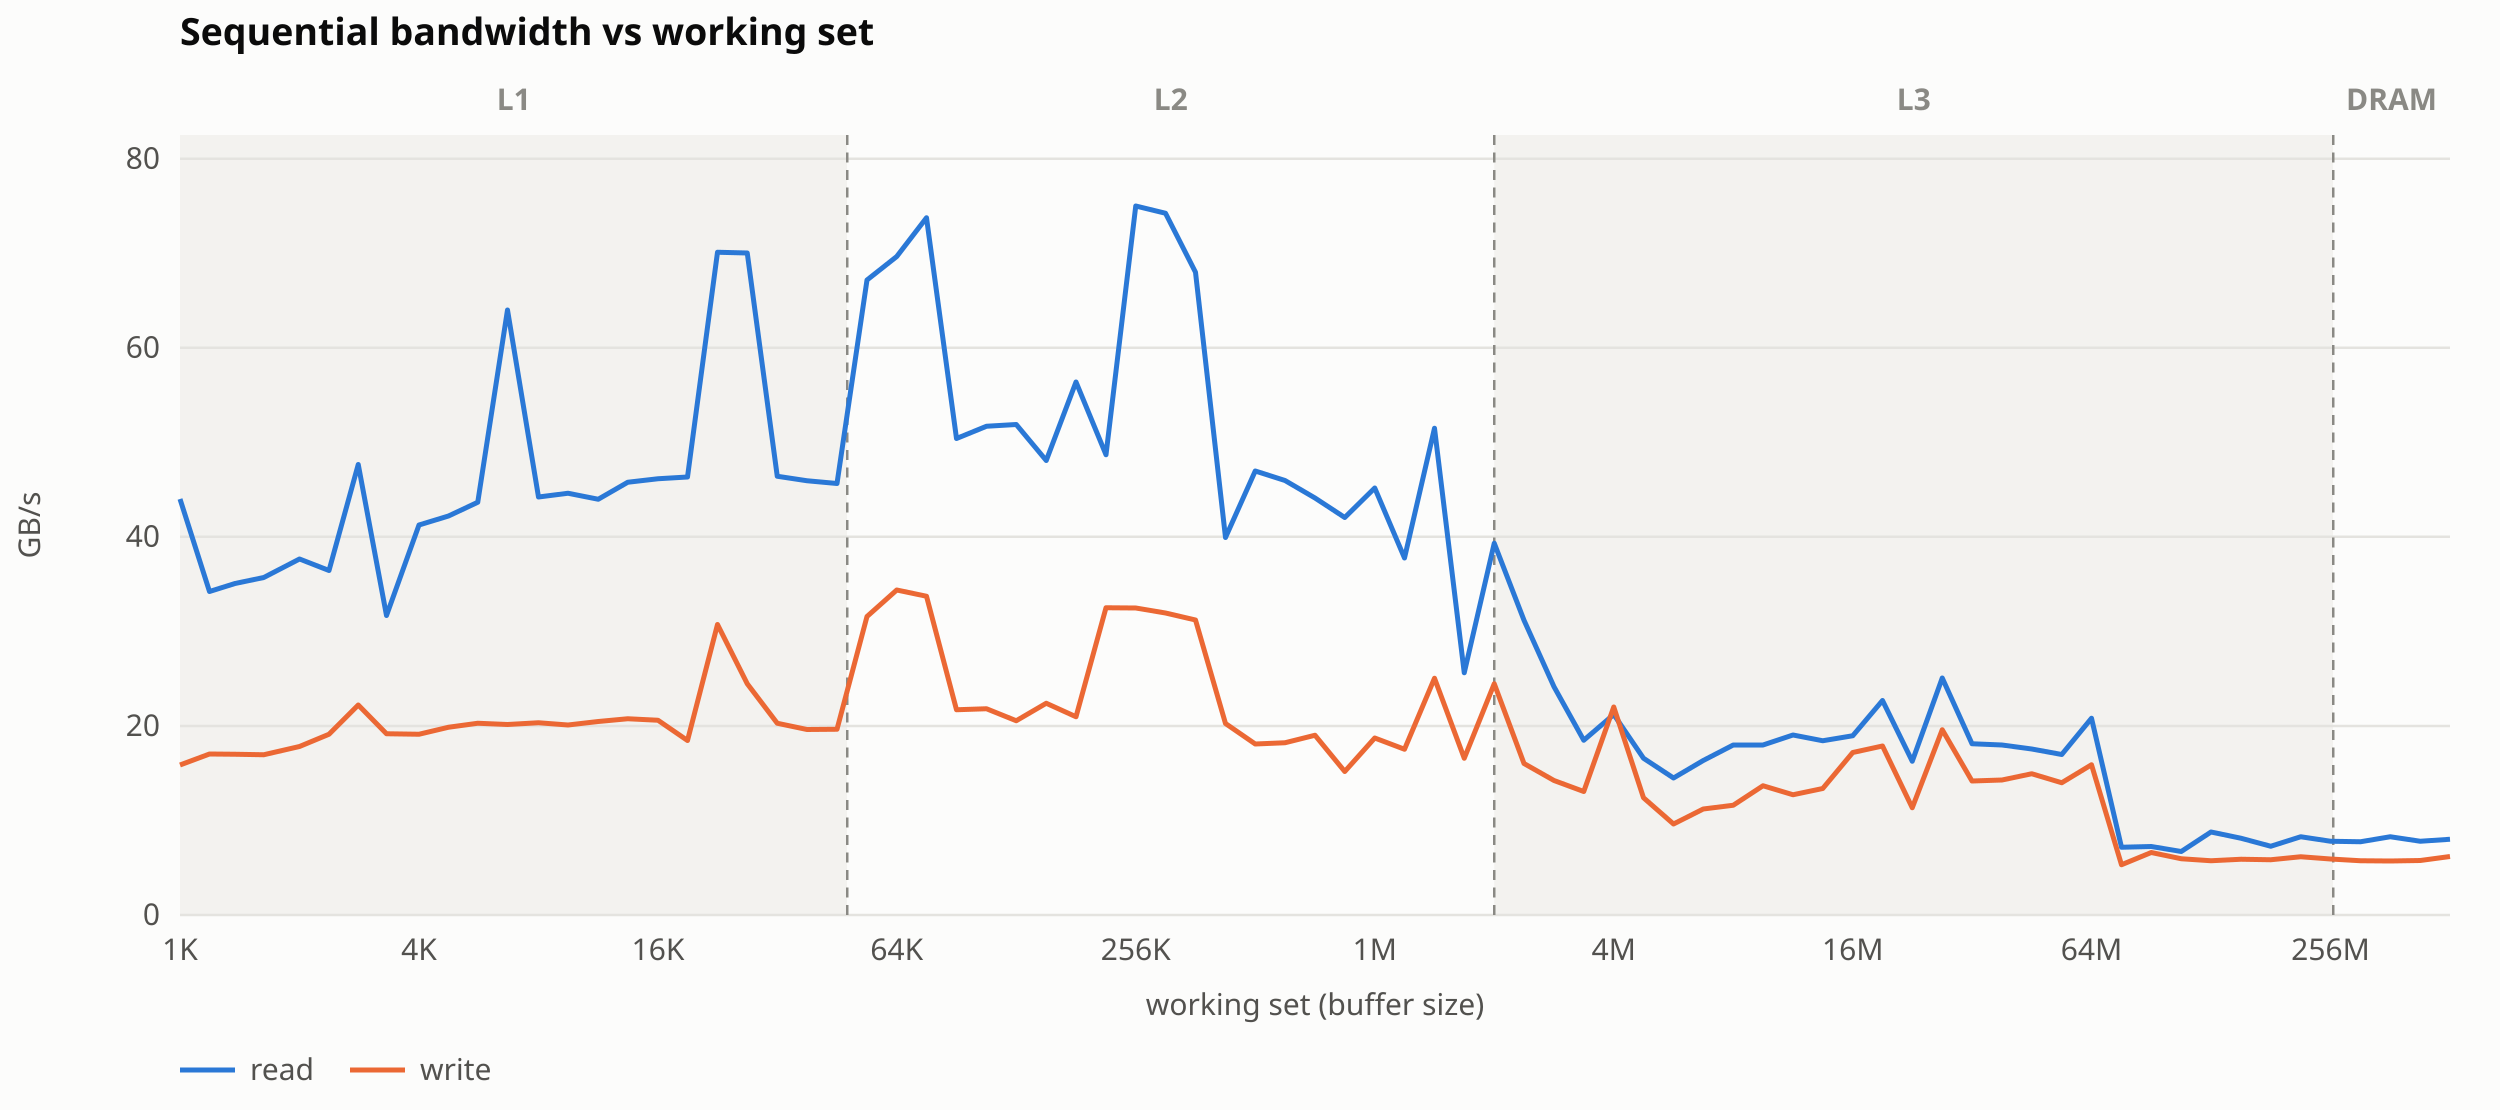
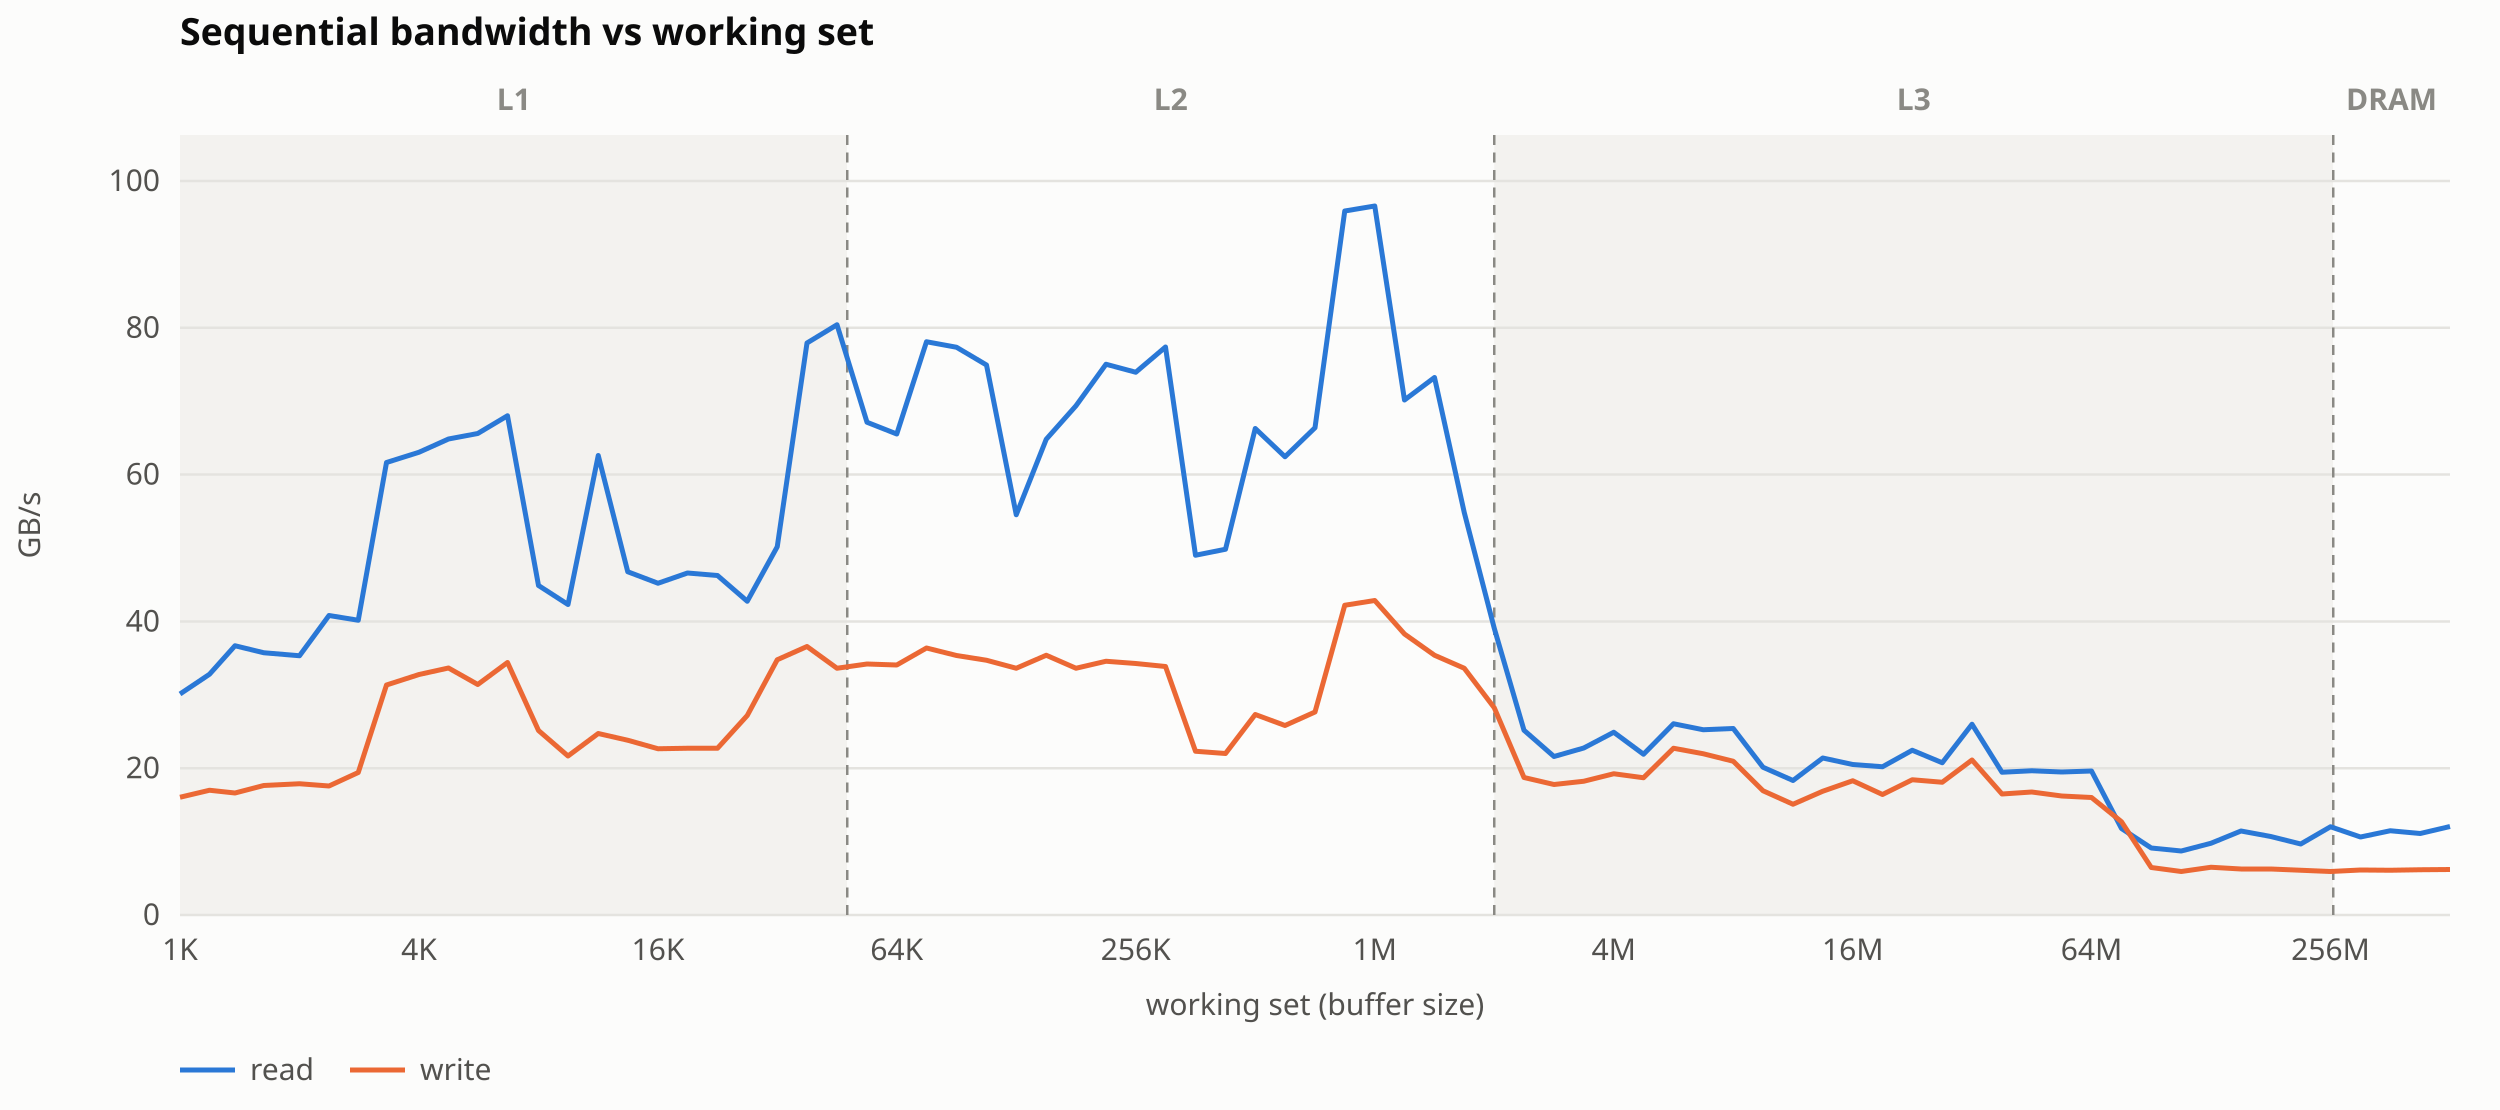
<svg xmlns="http://www.w3.org/2000/svg" viewBox="0 0 1000 444" role="img" aria-label="Sequential bandwidth vs working set">
  <style>
  .bg{fill:#fcfcfb} .ax{fill:#52514e;font:12px system-ui,sans-serif} .title{fill:#0b0b0b;font:600 15px system-ui,sans-serif}
  .grid{stroke:#e4e3df} .zone-a{fill:#f3f2ef} .zone-b{fill:#fcfcfb} .marker{stroke:#8a8984}
  .zlabel{fill:#8a8984;font:600 12px system-ui,sans-serif} .hit{fill:transparent}
  .s1{stroke:#2a78d6} .s2{stroke:#eb6834} .s3{stroke:#1baf7a} .s4{stroke:#6250d6} .s5{stroke:#e87ba4}
  .f1{fill:#2a78d6} .f2{fill:#eb6834} .f3{fill:#1baf7a} .f4{fill:#6250d6} .f5{fill:#e87ba4}
</style>
  <rect class="bg" width="1000" height="444" />
  <text class="title" x="72" y="18">Sequential bandwidth vs working set</text>
  <g transform="translate(0,24)">
    <rect class="zone-a" x="72.0" y="30" width="266.9" height="312" />
    <text class="zlabel" x="205.5" y="20" text-anchor="middle">L1</text>
    <rect class="zone-b" x="338.9" y="30" width="258.8" height="312" />
    <text class="zlabel" x="468.3" y="20" text-anchor="middle">L2</text>
    <rect class="zone-a" x="597.7" y="30" width="335.6" height="312" />
    <text class="zlabel" x="765.5" y="20" text-anchor="middle">L3</text>
    <rect class="zone-b" x="933.3" y="30" width="46.7" height="312" />
    <text class="zlabel" x="956.6" y="20" text-anchor="middle">DRAM</text>
    <line class="grid" x1="72" x2="980" y1="342.0" y2="342.0" />
    <text class="ax" x="64" y="346.0" text-anchor="end">0</text>
-     <line class="grid" x1="72" x2="980" y1="266.4" y2="266.4" />
-     <text class="ax" x="64" y="270.4" text-anchor="end">20</text>
-     <line class="grid" x1="72" x2="980" y1="190.7" y2="190.7" />
-     <text class="ax" x="64" y="194.7" text-anchor="end">40</text>
-     <line class="grid" x1="72" x2="980" y1="115.1" y2="115.1" />
-     <text class="ax" x="64" y="119.1" text-anchor="end">60</text>
-     <line class="grid" x1="72" x2="980" y1="39.5" y2="39.5" />
-     <text class="ax" x="64" y="43.5" text-anchor="end">80</text>
+     <line class="grid" x1="72" x2="980" y1="283.3" y2="283.3" />
+     <text class="ax" x="64" y="287.3" text-anchor="end">20</text>
+     <line class="grid" x1="72" x2="980" y1="224.6" y2="224.6" />
+     <text class="ax" x="64" y="228.6" text-anchor="end">40</text>
+     <line class="grid" x1="72" x2="980" y1="165.8" y2="165.8" />
+     <text class="ax" x="64" y="169.8" text-anchor="end">60</text>
+     <line class="grid" x1="72" x2="980" y1="107.1" y2="107.1" />
+     <text class="ax" x="64" y="111.1" text-anchor="end">80</text>
+     <line class="grid" x1="72" x2="980" y1="48.4" y2="48.4" />
+     <text class="ax" x="64" y="52.4" text-anchor="end">100</text>
    <text class="ax" x="72.0" y="360" text-anchor="middle">1K</text>
    <text class="ax" x="167.6" y="360" text-anchor="middle">4K</text>
    <text class="ax" x="263.2" y="360" text-anchor="middle">16K</text>
    <text class="ax" x="358.7" y="360" text-anchor="middle">64K</text>
    <text class="ax" x="454.3" y="360" text-anchor="middle">256K</text>
    <text class="ax" x="549.9" y="360" text-anchor="middle">1M</text>
    <text class="ax" x="645.5" y="360" text-anchor="middle">4M</text>
    <text class="ax" x="741.1" y="360" text-anchor="middle">16M</text>
    <text class="ax" x="836.6" y="360" text-anchor="middle">64M</text>
    <text class="ax" x="932.2" y="360" text-anchor="middle">256M</text>
    <line class="marker" x1="338.9" x2="338.9" y1="30" y2="342" stroke-dasharray="4 3" />
    <line class="marker" x1="597.7" x2="597.7" y1="30" y2="342" stroke-dasharray="4 3" />
    <line class="marker" x1="933.3" x2="933.3" y1="30" y2="342" stroke-dasharray="4 3" />
    <text class="ax" x="526.0" y="382" text-anchor="middle">working set (buffer size)</text>
    <text class="ax" x="16" y="186.0" transform="rotate(-90 16 186.0)" text-anchor="middle">GB/s</text>
-     <polyline class="s1" fill="none" stroke-width="2" stroke-linejoin="round" points="72.0,175.6 83.8,212.6 94.0,209.4 105.5,207.0 119.8,199.6 131.6,204.2 143.3,161.8 154.6,222.2 167.6,186.0 179.4,182.4 191.1,176.9 203.0,100.0 215.4,174.8 227.2,173.3 239.3,175.7 251.1,168.9 263.2,167.5 275.0,166.8 287.0,76.9 298.9,77.2 310.9,166.5 322.8,168.3 334.8,169.4 346.8,88.0 358.7,78.6 370.6,63.1 382.6,151.4 394.6,146.5 406.5,145.8 418.5,160.2 430.4,128.8 442.4,157.9 454.3,58.4 466.2,61.3 478.2,84.9 490.2,191.0 502.1,164.4 514.0,168.2 526.0,175.2 537.9,183.0 549.9,171.2 561.8,199.2 573.8,147.3 585.7,245.1 597.7,193.3 609.6,224.1 621.6,250.7 633.5,272.1 645.5,261.8 657.4,279.3 669.4,287.2 681.3,280.2 693.3,274.0 705.2,274.0 717.2,270.0 729.1,272.3 741.1,270.3 753.0,256.2 764.9,280.5 776.9,247.2 788.8,273.5 800.8,274.0 812.7,275.6 824.7,277.8 836.6,263.3 848.6,314.9 860.5,314.6 872.5,316.6 884.4,308.8 896.4,311.3 908.3,314.5 920.3,310.7 932.2,312.5 944.2,312.7 956.1,310.7 968.1,312.5 980.0,311.7" />
-     <polyline class="s2" fill="none" stroke-width="2" stroke-linejoin="round" points="72.0,282.0 83.8,277.6 94.0,277.7 105.5,277.9 119.8,274.6 131.6,269.7 143.3,258.0 154.6,269.5 167.6,269.7 179.4,266.9 191.1,265.3 203.0,265.8 215.4,265.1 227.2,266.0 239.3,264.6 251.1,263.5 263.2,264.1 275.0,272.2 287.0,225.8 298.9,249.5 310.9,265.3 322.8,267.8 334.8,267.7 346.8,222.6 358.7,212.0 370.6,214.5 382.6,259.9 394.6,259.5 406.5,264.3 418.5,257.3 430.4,262.7 442.4,219.1 454.3,219.2 466.2,221.2 478.2,224.0 490.2,265.4 502.1,273.6 514.0,273.1 526.0,270.1 537.9,284.6 549.9,271.2 561.8,275.7 573.8,247.3 585.7,279.3 597.7,249.5 609.6,281.4 621.6,288.2 633.5,292.6 645.5,258.8 657.4,295.1 669.4,305.6 681.3,299.6 693.3,298.1 705.2,290.3 717.2,293.9 729.1,291.4 741.1,277.0 753.0,274.4 764.9,299.1 776.9,267.9 788.8,288.4 800.8,288.0 812.7,285.5 824.7,289.1 836.6,281.9 848.6,321.9 860.5,317.0 872.5,319.5 884.4,320.3 896.4,319.7 908.3,319.9 920.3,318.7 932.2,319.6 944.2,320.3 956.1,320.4 968.1,320.2 980.0,318.6" />
+     <polyline class="s1" fill="none" stroke-width="2" stroke-linejoin="round" points="72.0,253.6 83.8,245.7 94.0,234.3 105.5,237.1 119.8,238.3 131.6,222.2 143.3,224.1 154.6,161.0 167.6,156.9 179.4,151.6 191.1,149.4 203.0,142.3 215.4,210.2 227.2,217.8 239.3,158.2 251.1,204.7 263.2,209.3 275.0,205.2 287.0,206.2 298.9,216.5 310.9,194.7 322.8,113.2 334.8,105.9 346.8,144.9 358.7,149.6 370.6,112.7 382.6,114.9 394.6,122.0 406.5,181.9 418.5,151.7 430.4,138.3 442.4,121.7 454.3,124.9 466.2,114.8 478.2,198.1 490.2,195.7 502.1,147.4 514.0,158.7 526.0,147.1 537.9,60.4 549.9,58.4 561.8,136.0 573.8,127.0 585.7,181.0 597.7,227.3 609.6,268.1 621.6,278.6 633.5,275.2 645.5,268.9 657.4,277.7 669.4,265.5 681.3,267.9 693.3,267.4 705.2,282.9 717.2,288.2 729.1,279.2 741.1,281.8 753.0,282.7 764.9,276.1 776.9,281.1 788.8,265.7 800.8,284.9 812.7,284.3 824.7,284.8 836.6,284.4 848.6,307.4 860.5,315.2 872.5,316.4 884.4,313.3 896.4,308.4 908.3,310.6 920.3,313.6 932.2,306.7 944.2,310.8 956.1,308.3 968.1,309.4 980.0,306.6" />
+     <polyline class="s2" fill="none" stroke-width="2" stroke-linejoin="round" points="72.0,294.9 83.8,292.1 94.0,293.2 105.5,290.2 119.8,289.5 131.6,290.4 143.3,285.0 154.6,250.0 167.6,245.8 179.4,243.2 191.1,249.8 203.0,241.0 215.4,268.2 227.2,278.4 239.3,269.4 251.1,272.1 263.2,275.5 275.0,275.3 287.0,275.3 298.9,262.2 310.9,239.9 322.8,234.6 334.8,243.3 346.8,241.6 358.7,242.0 370.6,235.2 382.6,238.2 394.6,240.1 406.5,243.3 418.5,238.1 430.4,243.3 442.4,240.5 454.3,241.4 466.2,242.6 478.2,276.5 490.2,277.4 502.1,261.8 514.0,266.2 526.0,260.8 537.9,218.1 549.9,216.2 561.8,229.6 573.8,238.1 585.7,243.3 597.7,259.1 609.6,287.0 621.6,289.8 633.5,288.5 645.5,285.5 657.4,287.1 669.4,275.3 681.3,277.5 693.3,280.5 705.2,292.3 717.2,297.7 729.1,292.5 741.1,288.3 753.0,293.8 764.9,287.9 776.9,288.9 788.8,280.0 800.8,293.6 812.7,292.8 824.7,294.4 836.6,295.0 848.6,304.7 860.5,323.0 872.5,324.6 884.4,322.9 896.4,323.6 908.3,323.6 920.3,324.1 932.2,324.6 944.2,324.0 956.1,324.1 968.1,323.9 980.0,323.8" />
    <line class="s1" stroke-width="2" x1="72" x2="94" y1="404" y2="404" />
    <text class="ax" x="100" y="408">read</text>
    <line class="s2" stroke-width="2" x1="140" x2="162" y1="404" y2="404" />
    <text class="ax" x="168" y="408">write</text>
  </g>
</svg>
